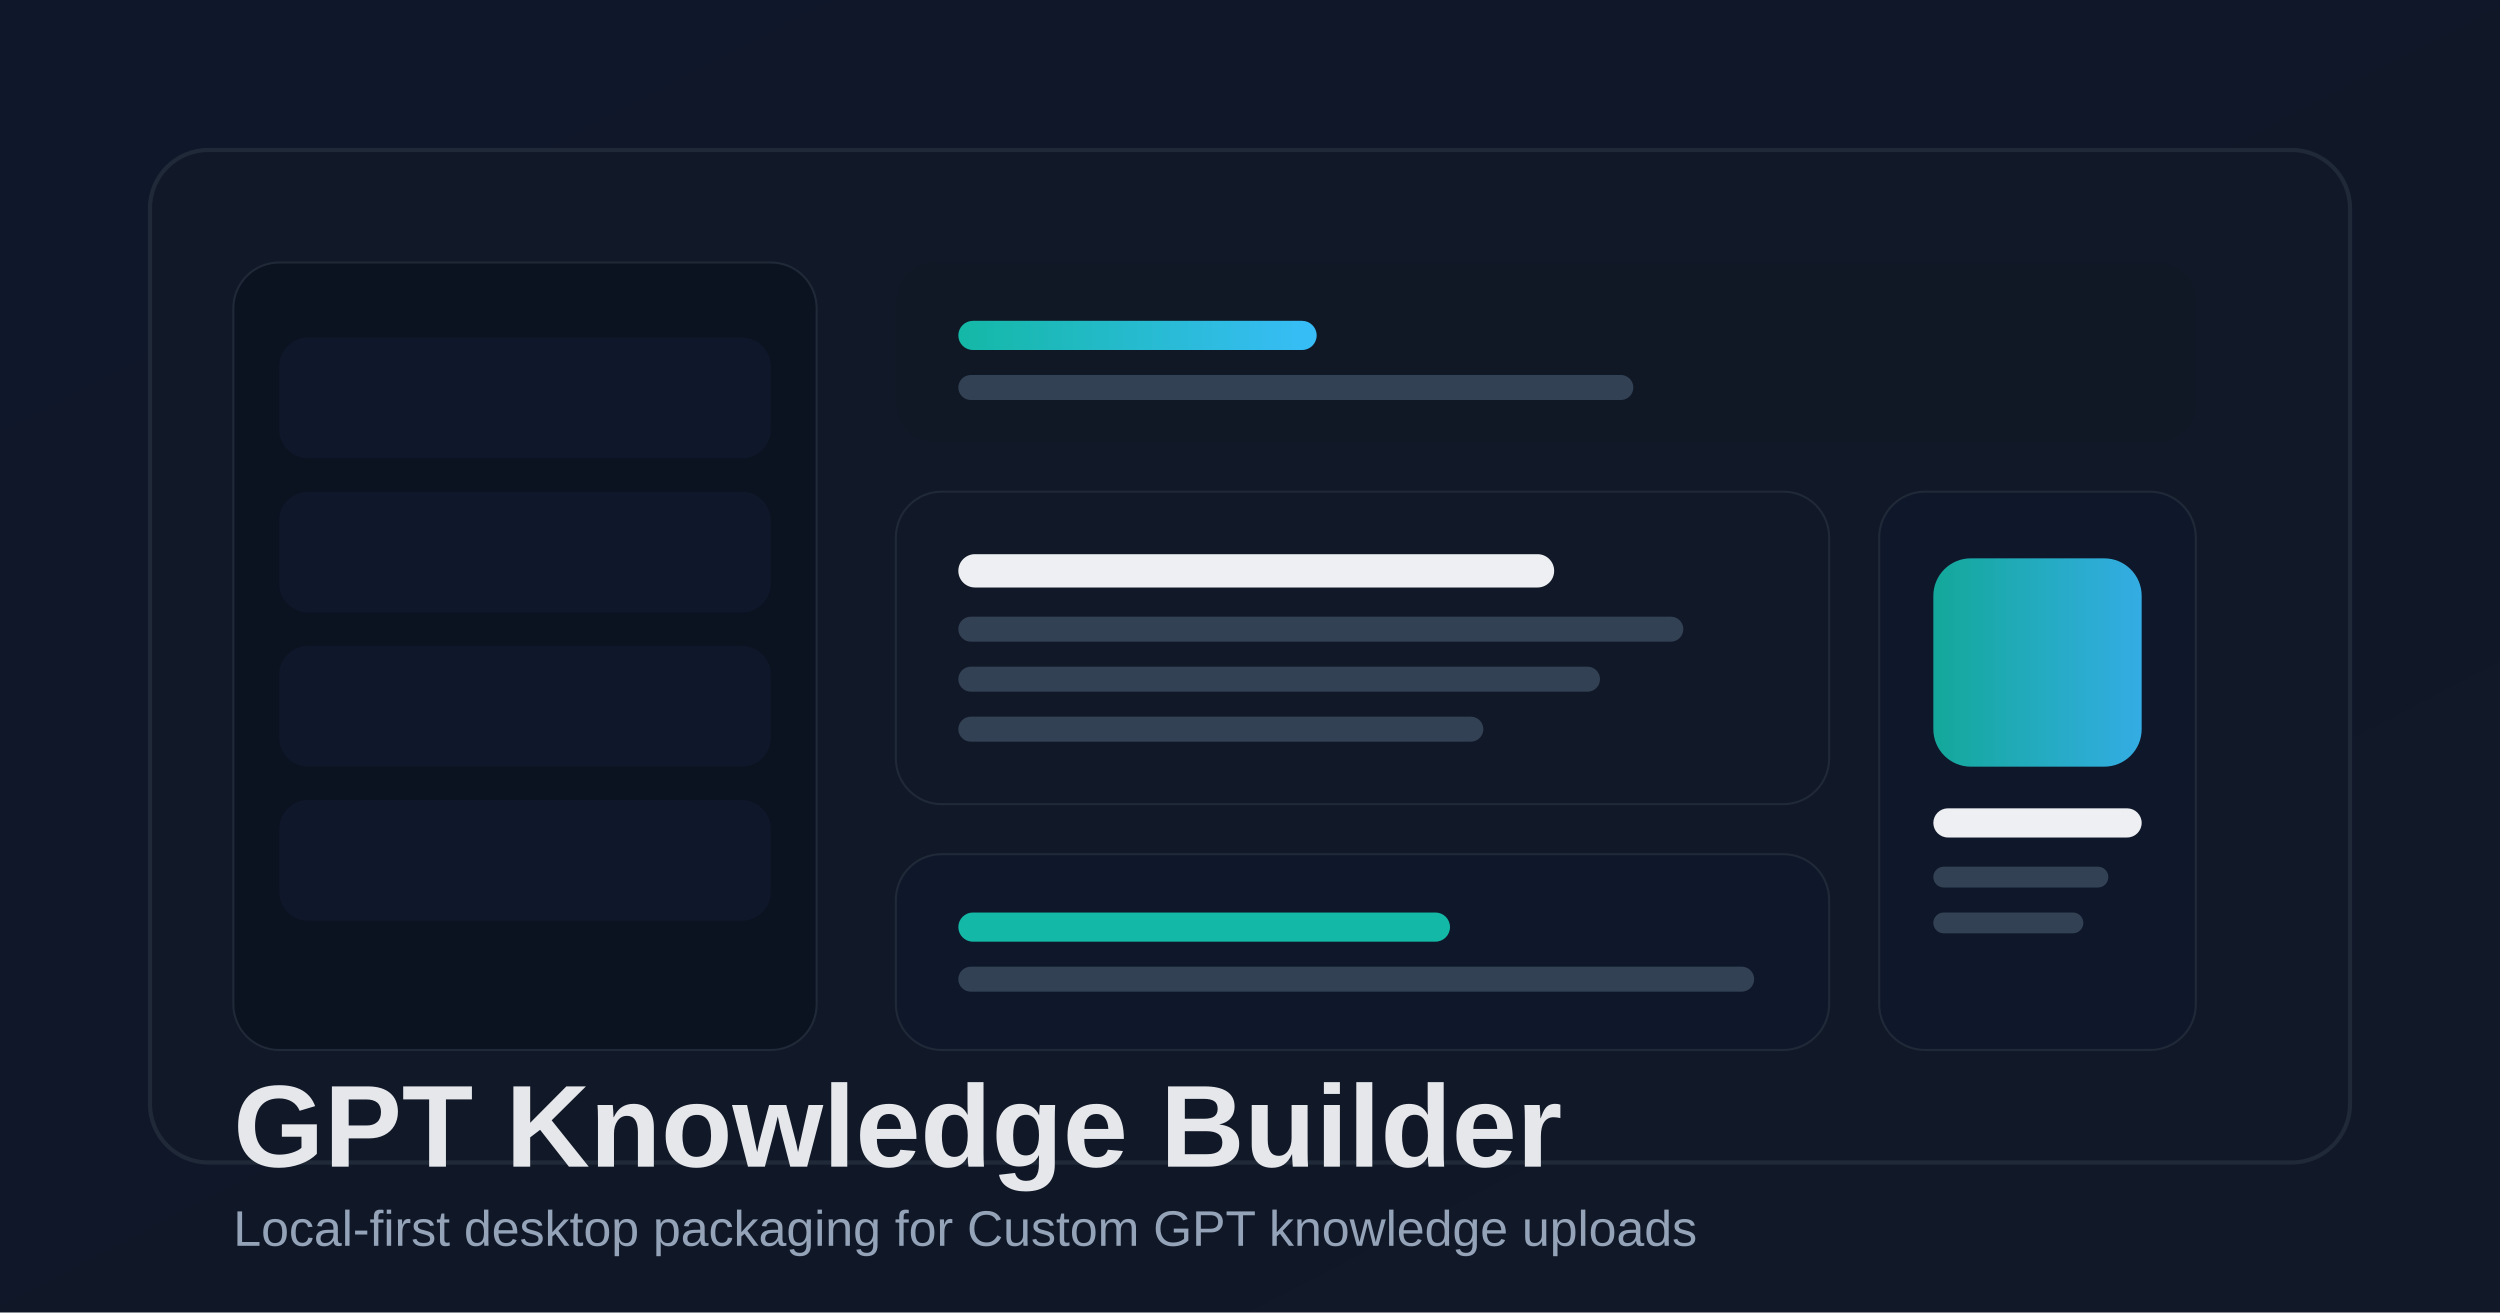
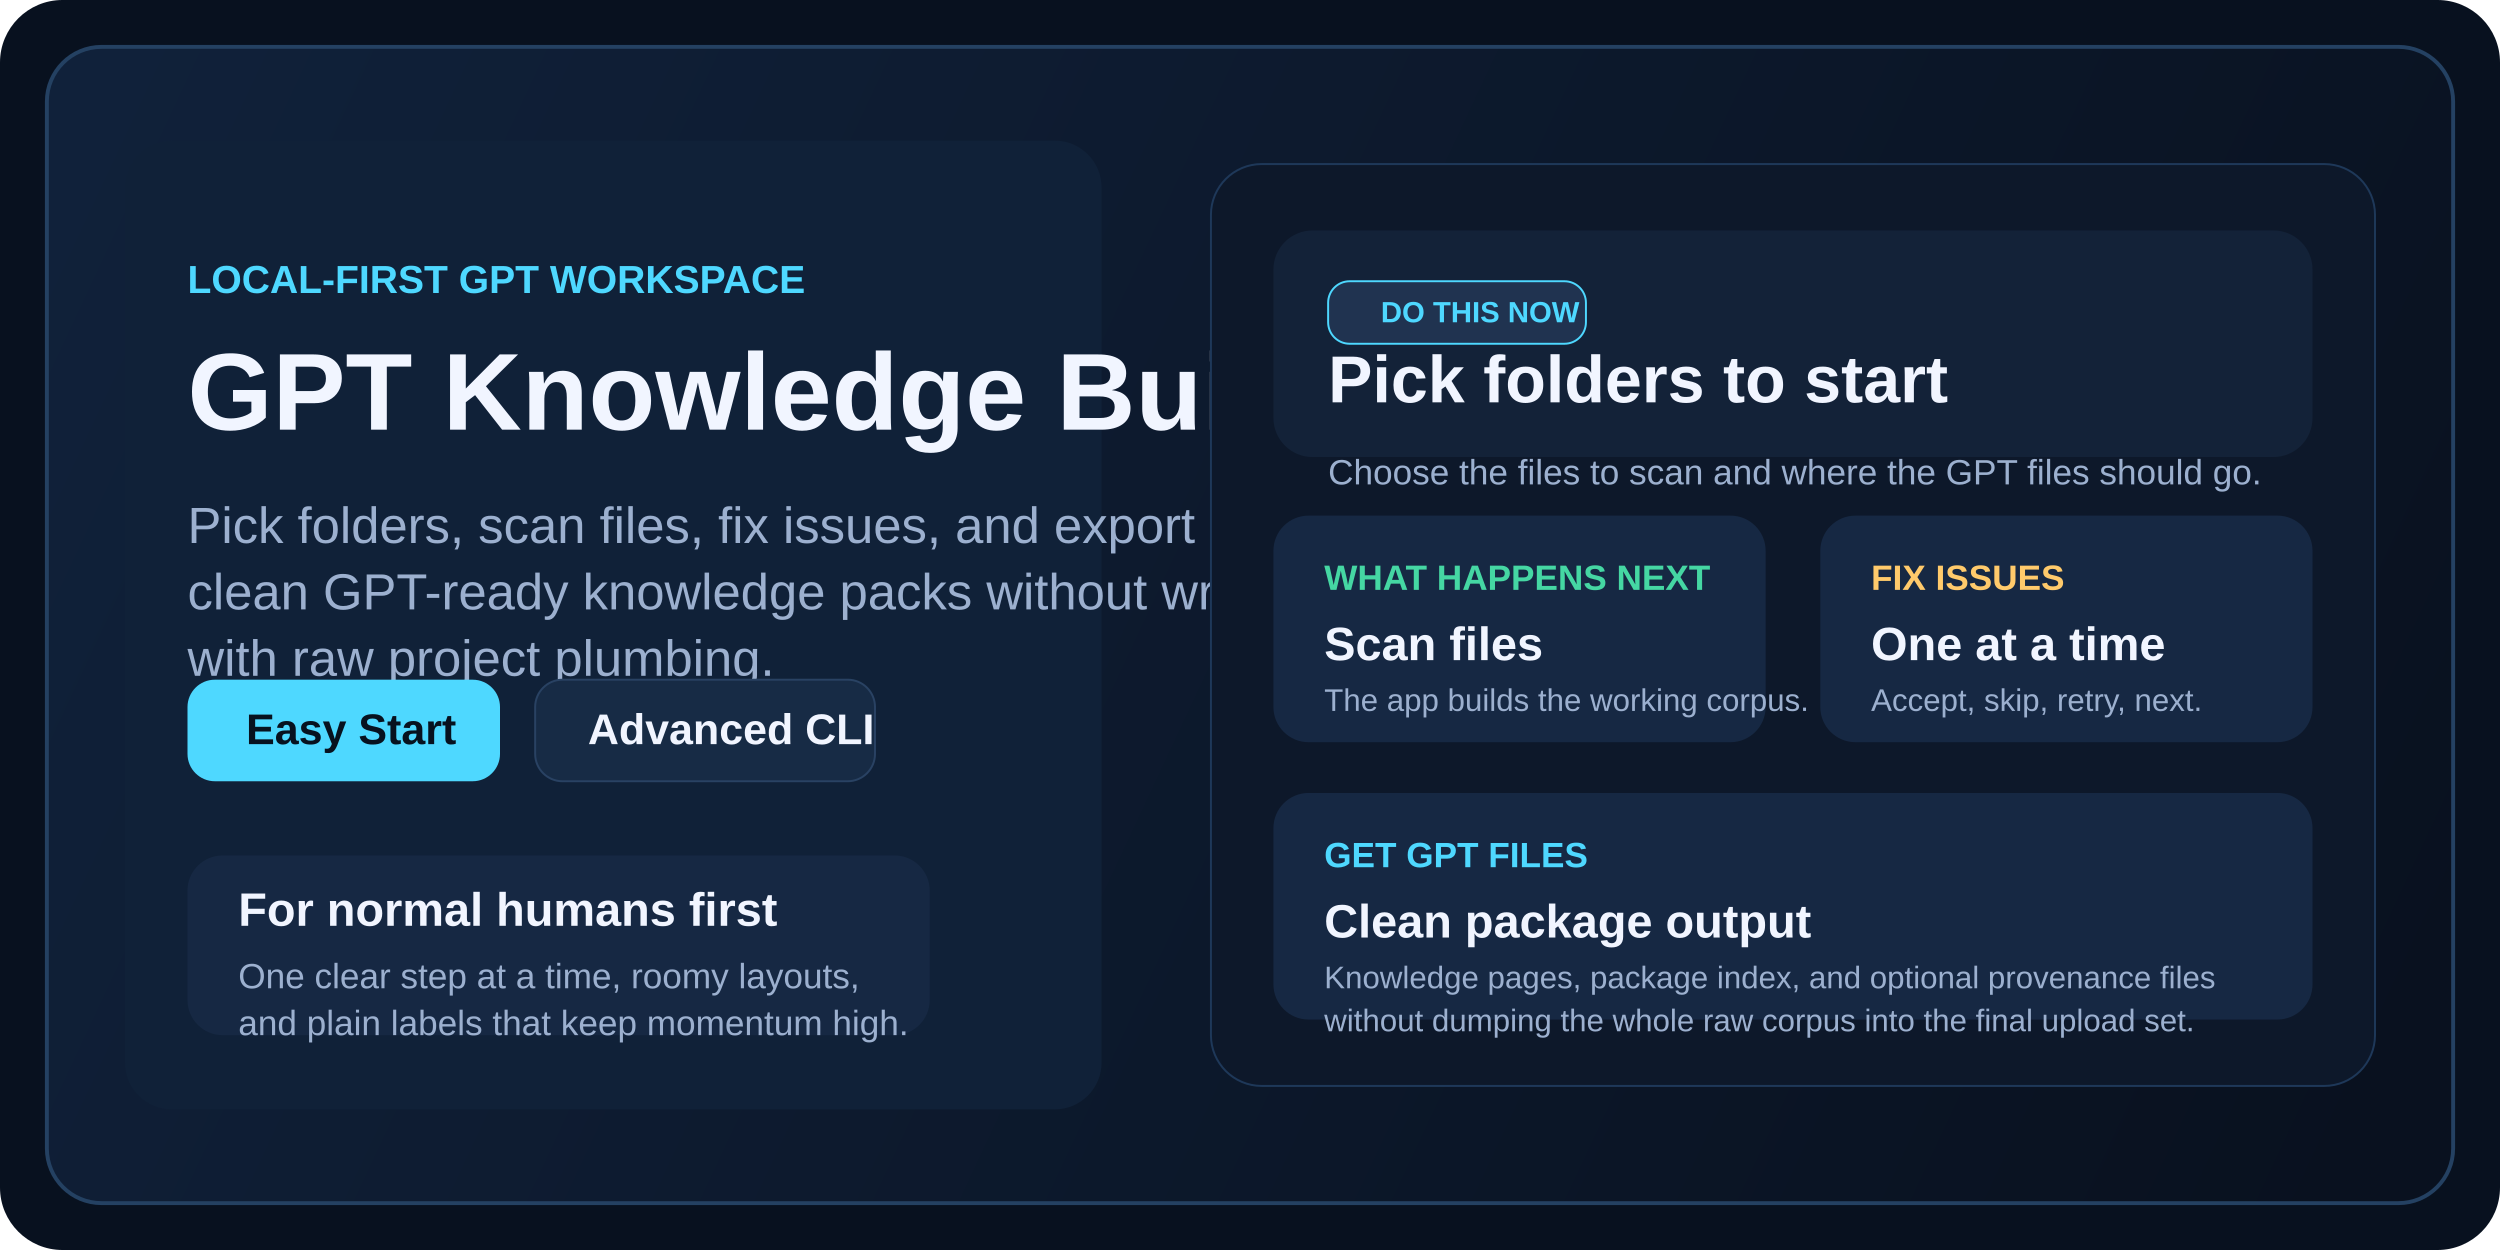
- <svg xmlns="http://www.w3.org/2000/svg" width="1200" height="630" viewBox="0 0 1200 630" role="img" aria-labelledby="title desc">
+ <svg xmlns="http://www.w3.org/2000/svg" width="1280" height="640" viewBox="0 0 1280 640" fill="none">
+   <rect width="1280" height="640" rx="32" fill="#08111F" />
+   <rect x="24" y="24" width="1232" height="592" rx="28" fill="url(#panelGlow)" stroke="#244162" stroke-width="2" />
+   <rect x="64" y="72" width="500" height="496" rx="24" fill="#102138" />
+   <text x="96" y="150" fill="#4ED8FF" font-family="Segoe UI, Arial, sans-serif" font-size="20" font-weight="700">LOCAL-FIRST GPT WORKSPACE</text>
+   <text x="96" y="220" fill="#F1F5FF" font-family="Segoe UI, Arial, sans-serif" font-size="56" font-weight="700">GPT Knowledge Builder</text>
+   <text x="96" y="278" fill="#9CB0CF" font-family="Segoe UI, Arial, sans-serif" font-size="26">
+     <tspan x="96" dy="0">Pick folders, scan files, fix issues, and export</tspan>
+     <tspan x="96" dy="34">clean GPT-ready knowledge packs without wrestling</tspan>
+     <tspan x="96" dy="34">with raw project plumbing.</tspan>
+   </text>
+   <rect x="96" y="348" width="160" height="52" rx="14" fill="#4ED8FF" />
+   <text x="126" y="381" fill="#07121F" font-family="Segoe UI, Arial, sans-serif" font-size="22" font-weight="700">Easy Start</text>
+   <rect x="274" y="348" width="174" height="52" rx="14" fill="#172B45" stroke="#294263" />
+   <text x="301" y="381" fill="#F1F5FF" font-family="Segoe UI, Arial, sans-serif" font-size="22" font-weight="600">Advanced CLI</text>
+   <rect x="96" y="438" width="380" height="92" rx="18" fill="#162843" />
+   <text x="122" y="474" fill="#F1F5FF" font-family="Segoe UI, Arial, sans-serif" font-size="24" font-weight="700">For normal humans first</text>
+   <text x="122" y="506" fill="#9CB0CF" font-family="Segoe UI, Arial, sans-serif" font-size="18">
+     <tspan x="122" dy="0">One clear step at a time, roomy layouts,</tspan>
+     <tspan x="122" dy="24">and plain labels that keep momentum high.</tspan>
+   </text>
+   <rect x="620" y="84" width="596" height="472" rx="26" fill="#0D182A" stroke="#1E3859" />
+   <rect x="652" y="118" width="532" height="116" rx="20" fill="#132238" />
+   <rect x="680" y="144" width="132" height="32" rx="11" fill="#203350" stroke="#4ED8FF" />
+   <text x="707" y="165" fill="#4ED8FF" font-family="Segoe UI, Arial, sans-serif" font-size="15" font-weight="700">DO THIS NOW</text>
+   <text x="680" y="206" fill="#F1F5FF" font-family="Segoe UI, Arial, sans-serif" font-size="34" font-weight="700">Pick folders to start</text>
+   <text x="680" y="194" fill="#9CB0CF" font-family="Segoe UI, Arial, sans-serif" font-size="18">
+     <tspan x="680" dy="54">Choose the files to scan and where the GPT files should go.</tspan>
+   </text>
+   <rect x="652" y="264" width="252" height="116" rx="18" fill="#162843" />
+   <rect x="932" y="264" width="252" height="116" rx="18" fill="#162843" />
+   <rect x="652" y="406" width="532" height="116" rx="18" fill="#162843" />
+   <text x="678" y="302" fill="#45D7A3" font-family="Segoe UI, Arial, sans-serif" font-size="18" font-weight="700">WHAT HAPPENS NEXT</text>
+   <text x="678" y="338" fill="#F1F5FF" font-family="Segoe UI, Arial, sans-serif" font-size="24" font-weight="700">Scan files</text>
+   <text x="678" y="364" fill="#9CB0CF" font-family="Segoe UI, Arial, sans-serif" font-size="16">The app builds the working corpus.</text>
+   <text x="958" y="302" fill="#FFCA6B" font-family="Segoe UI, Arial, sans-serif" font-size="18" font-weight="700">FIX ISSUES</text>
+   <text x="958" y="338" fill="#F1F5FF" font-family="Segoe UI, Arial, sans-serif" font-size="24" font-weight="700">One at a time</text>
+   <text x="958" y="364" fill="#9CB0CF" font-family="Segoe UI, Arial, sans-serif" font-size="16">Accept, skip, retry, next.</text>
+   <text x="678" y="444" fill="#4ED8FF" font-family="Segoe UI, Arial, sans-serif" font-size="18" font-weight="700">GET GPT FILES</text>
+   <text x="678" y="480" fill="#F1F5FF" font-family="Segoe UI, Arial, sans-serif" font-size="24" font-weight="700">Clean package output</text>
+   <text x="678" y="506" fill="#9CB0CF" font-family="Segoe UI, Arial, sans-serif" font-size="16">
+     <tspan x="678" dy="0">Knowledge pages, package index, and optional provenance files</tspan>
+     <tspan x="678" dy="22">without dumping the whole raw corpus into the final upload set.</tspan>
+   </text>
  <defs>
-     <linearGradient id="bg" x1="0%" y1="0%" x2="100%" y2="100%">
-       <stop offset="0%" stop-color="#0f172a" />
-       <stop offset="100%" stop-color="#111827" />
-     </linearGradient>
-     <linearGradient id="accent" x1="0%" y1="0%" x2="100%" y2="0%">
-       <stop offset="0%" stop-color="#14b8a6" />
-       <stop offset="100%" stop-color="#38bdf8" />
+     <linearGradient id="panelGlow" x1="48" y1="48" x2="1210" y2="592" gradientUnits="userSpaceOnUse">
+       <stop stop-color="#10213A" />
+       <stop offset="1" stop-color="#09111F" />
    </linearGradient>
  </defs>
-   <rect width="1200" height="630" fill="url(#bg)" />
-   <rect x="72" y="72" width="1056" height="486" rx="28" fill="#111827" stroke="#1f2937" stroke-width="2" />
-   <rect x="112" y="126" width="280" height="378" rx="22" fill="#0b1220" stroke="#1f2937" />
-   <rect x="430" y="126" width="624" height="86" rx="18" fill="#101826" />
-   <rect x="430" y="236" width="448" height="150" rx="22" fill="#111827" stroke="#1f2937" />
-   <rect x="902" y="236" width="152" height="268" rx="22" fill="#0f172a" stroke="#1f2937" />
-   <rect x="430" y="410" width="448" height="94" rx="22" fill="#0f172a" stroke="#1f2937" />
-   <rect x="134" y="162" width="236" height="58" rx="14" fill="#0f172a" />
-   <rect x="134" y="236" width="236" height="58" rx="14" fill="#0f172a" />
-   <rect x="134" y="310" width="236" height="58" rx="14" fill="#0f172a" />
-   <rect x="134" y="384" width="236" height="58" rx="14" fill="#0f172a" />
-   <rect x="460" y="154" width="172" height="14" rx="7" fill="url(#accent)" />
-   <rect x="460" y="180" width="324" height="12" rx="6" fill="#334155" />
-   <rect x="460" y="266" width="286" height="16" rx="8" fill="#f8fafc" opacity="0.95" />
-   <rect x="460" y="296" width="348" height="12" rx="6" fill="#334155" />
-   <rect x="460" y="320" width="308" height="12" rx="6" fill="#334155" />
-   <rect x="460" y="344" width="252" height="12" rx="6" fill="#334155" />
-   <rect x="460" y="438" width="236" height="14" rx="7" fill="#14b8a6" />
-   <rect x="460" y="464" width="382" height="12" rx="6" fill="#334155" />
-   <rect x="928" y="268" width="100" height="100" rx="18" fill="url(#accent)" opacity="0.9" />
-   <rect x="928" y="388" width="100" height="14" rx="7" fill="#f8fafc" opacity="0.95" />
-   <rect x="928" y="416" width="84" height="10" rx="5" fill="#334155" />
-   <rect x="928" y="438" width="72" height="10" rx="5" fill="#334155" />
-   <text x="112" y="560" fill="#e5e7eb" font-family="Segoe UI, Arial, sans-serif" font-size="56" font-weight="700">GPT Knowledge Builder</text>
-   <text x="112" y="598" fill="#94a3b8" font-family="Segoe UI, Arial, sans-serif" font-size="24">Local-first desktop packaging for Custom GPT knowledge uploads</text>
</svg>
